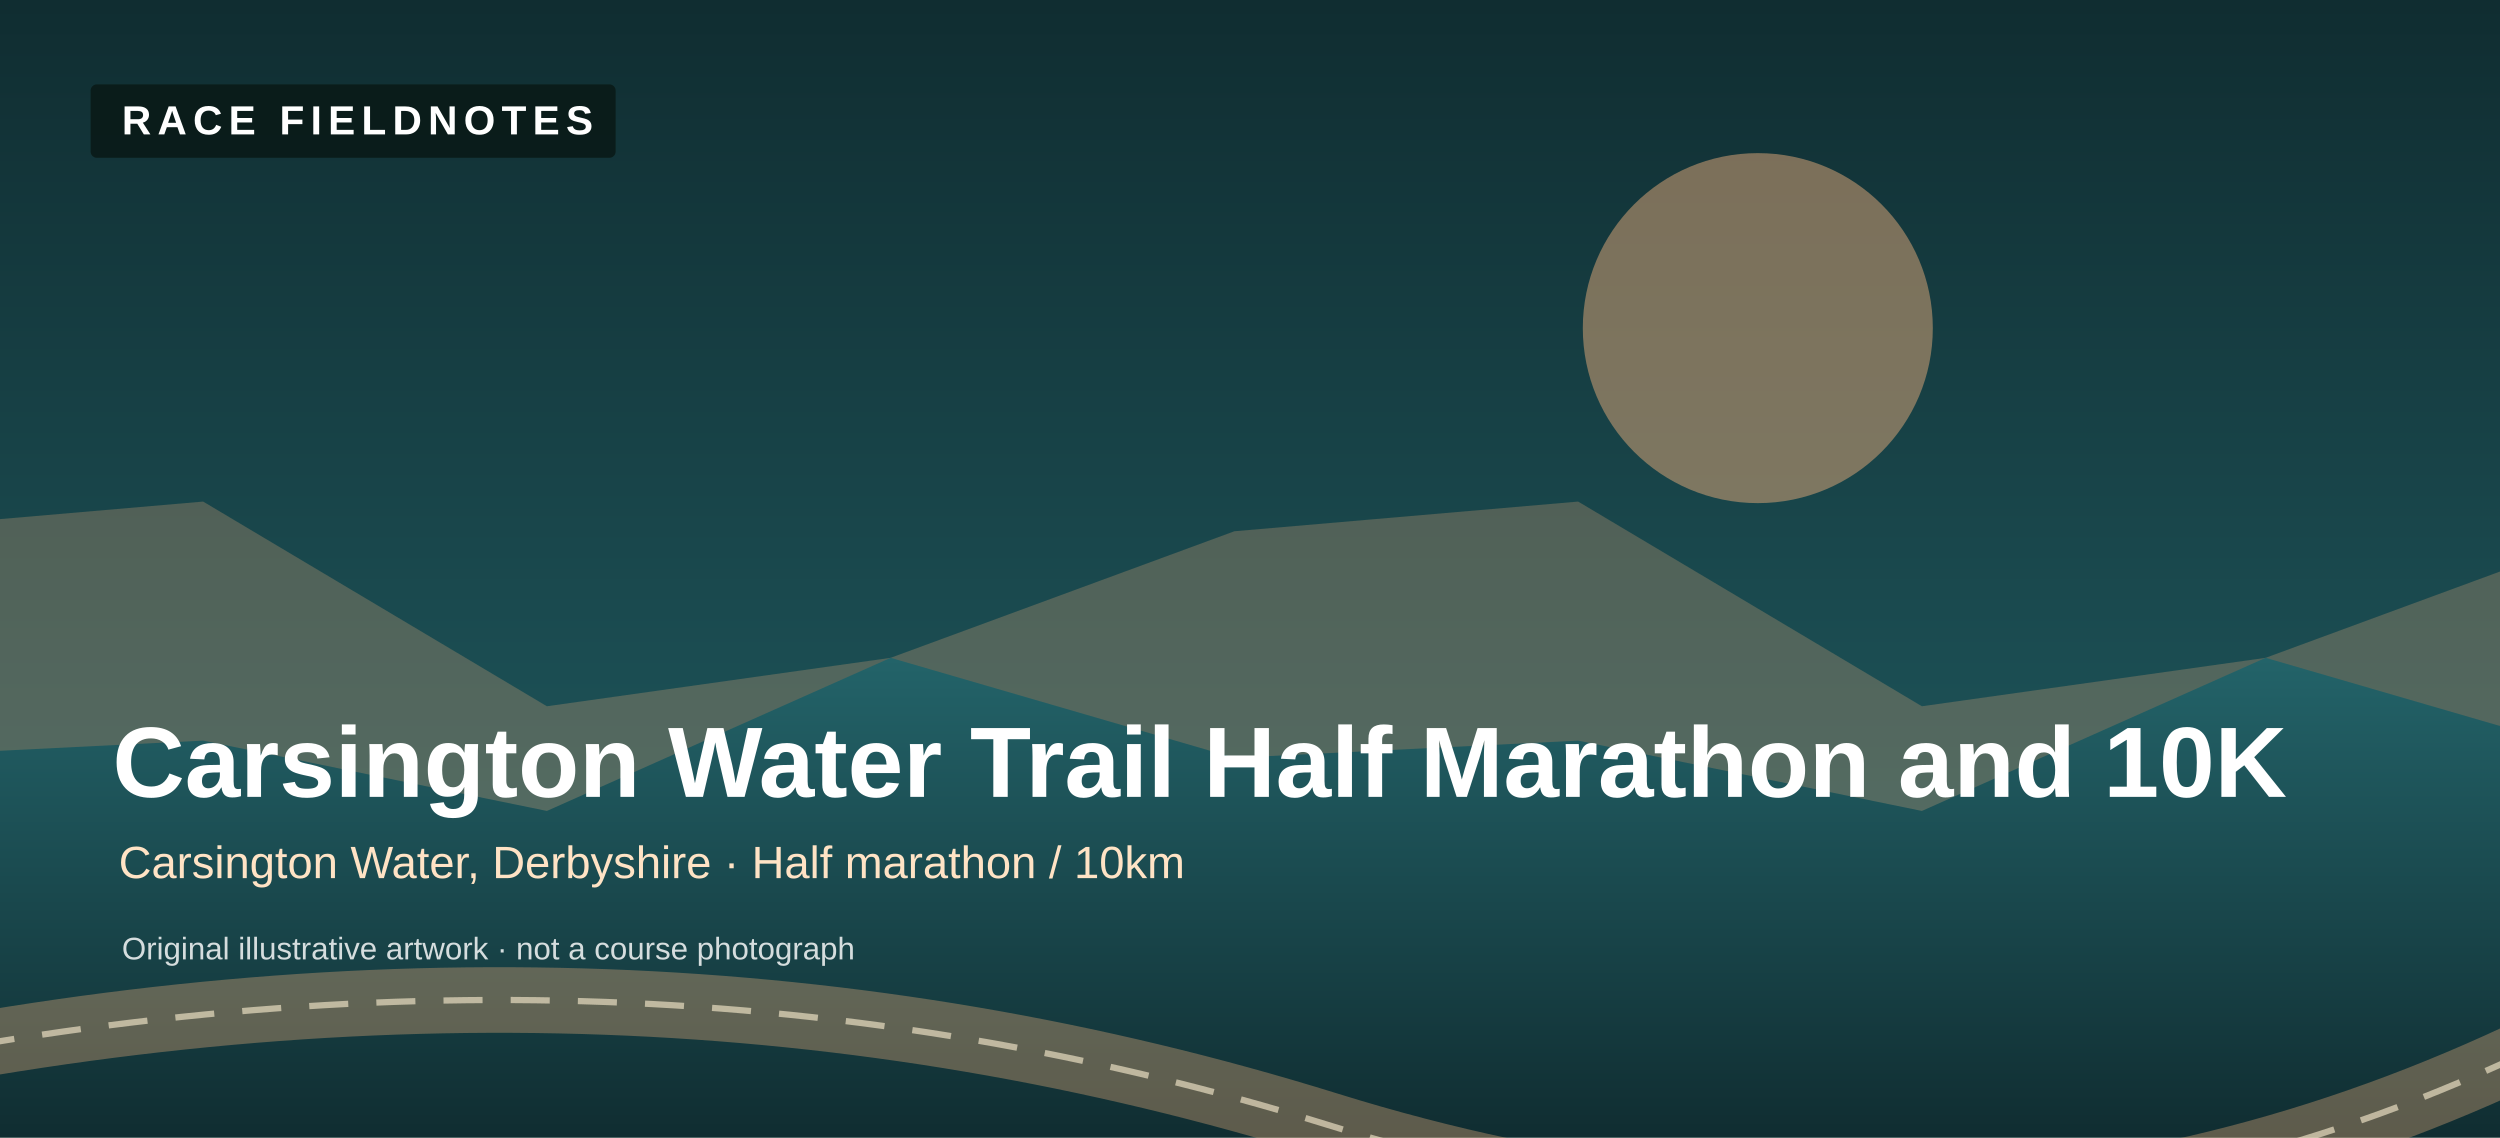
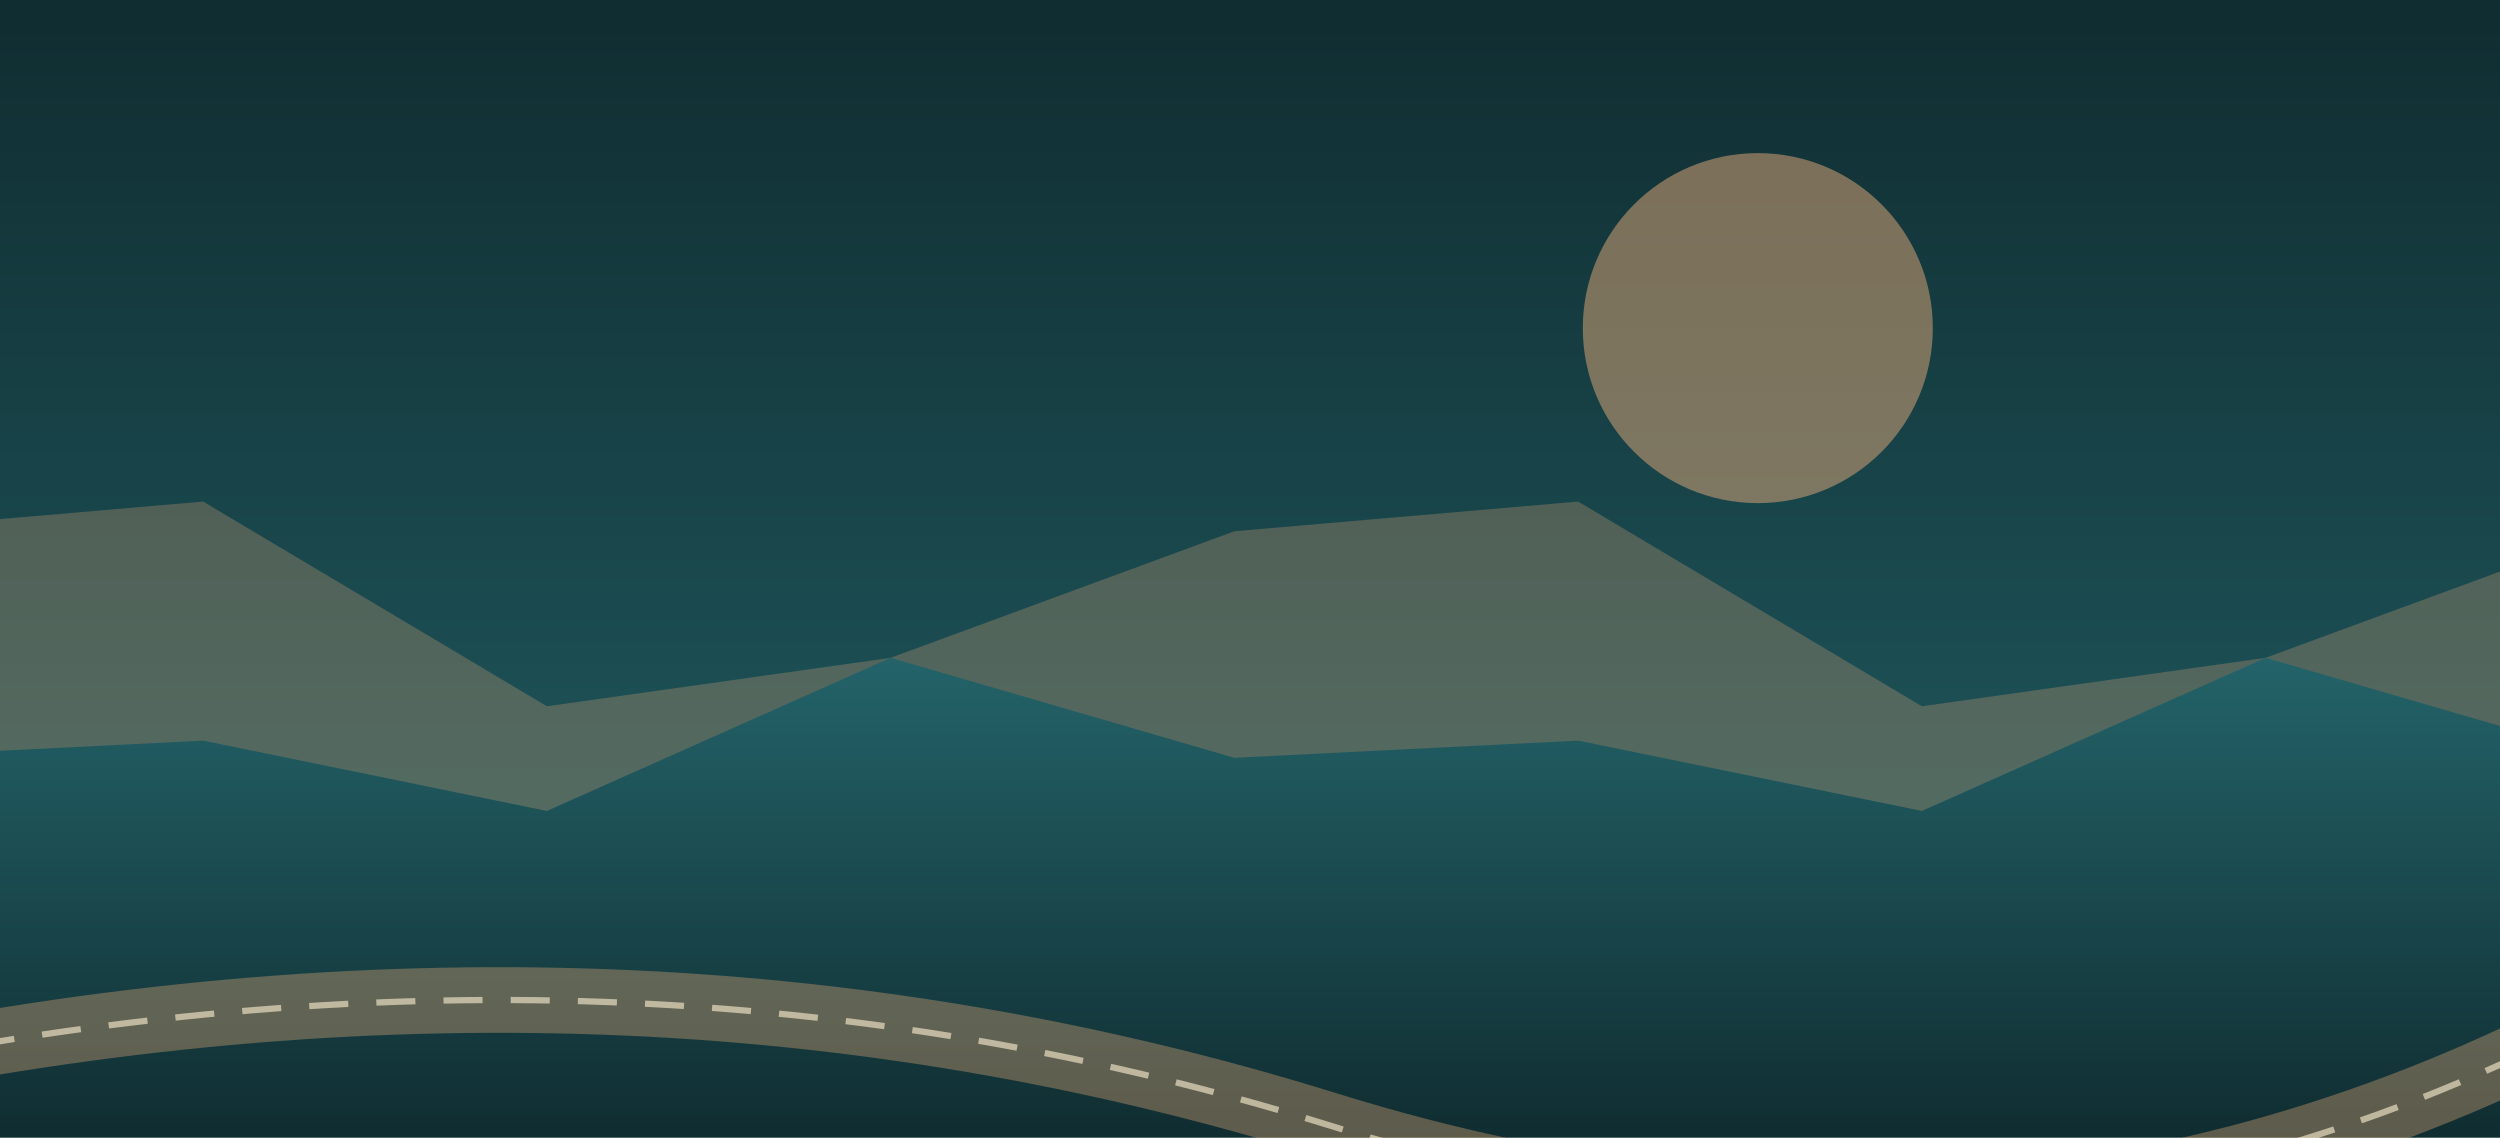
<svg xmlns="http://www.w3.org/2000/svg" width="1600" height="728" viewBox="0 0 1600 728" role="img" aria-label="Illustrated landscape for Carsington Water Trail Half Marathon and 10K">
  <defs>
    <linearGradient id="sky" x2="0" y2="1">
      <stop stop-color="#102d31" />
      <stop offset="1" stop-color="#236369" />
    </linearGradient>
    <linearGradient id="land" x2="0" y2="1">
      <stop stop-color="#236369" />
      <stop offset="1" stop-color="#102d31" />
    </linearGradient>
  </defs>
  <rect width="1600" height="728" fill="url(#sky)" />
  <circle cx="1125" cy="210" r="112" fill="#d2a174" opacity=".55" />
  <path d="M0 455 L-90,340 130,321 350,452 570,421 790,340 1010,321 1230,452 1450,421 1670,340 L1600 520 L1600 728 H0Z" fill="#d2a174" opacity=".3" />
  <path d="M0 560 L-90,485 130,474 350,519 570,421 790,485 1010,474 1230,519 1450,421 1670,485 L1600 560 L1600 728 H0Z" fill="url(#land)" />
  <path d="M-100 685 Q400 580 850 720 T1700 630" fill="none" stroke="#d2a174" stroke-width="42" opacity=".4" />
  <path d="M-100 685 Q400 580 850 720 T1700 630" fill="none" stroke="#f2e7ca" stroke-width="4" opacity=".65" stroke-dasharray="25 18" />
-   <rect x="58" y="54" width="336" height="47" rx="4" fill="#07140f" opacity=".72" />
-   <text x="78" y="86" fill="#fff" font-family="Arial,sans-serif" font-size="26" font-weight="700" letter-spacing="4">RACE FIELDNOTES</text>
-   <text x="72" y="510" fill="#fff" font-family="Arial,sans-serif" font-size="64" font-weight="700" textLength="1450" lengthAdjust="spacingAndGlyphs">Carsington Water Trail Half Marathon and 10K</text>
-   <text x="76" y="562" fill="#ffe3c5" font-family="Arial,sans-serif" font-size="29">Carsington Water, Derbyshire · Half marathon / 10km</text>
-   <text x="78" y="614" fill="#fff" font-family="Arial,sans-serif" font-size="20" opacity=".82">Original illustrative artwork · not a course photograph</text>
</svg>
